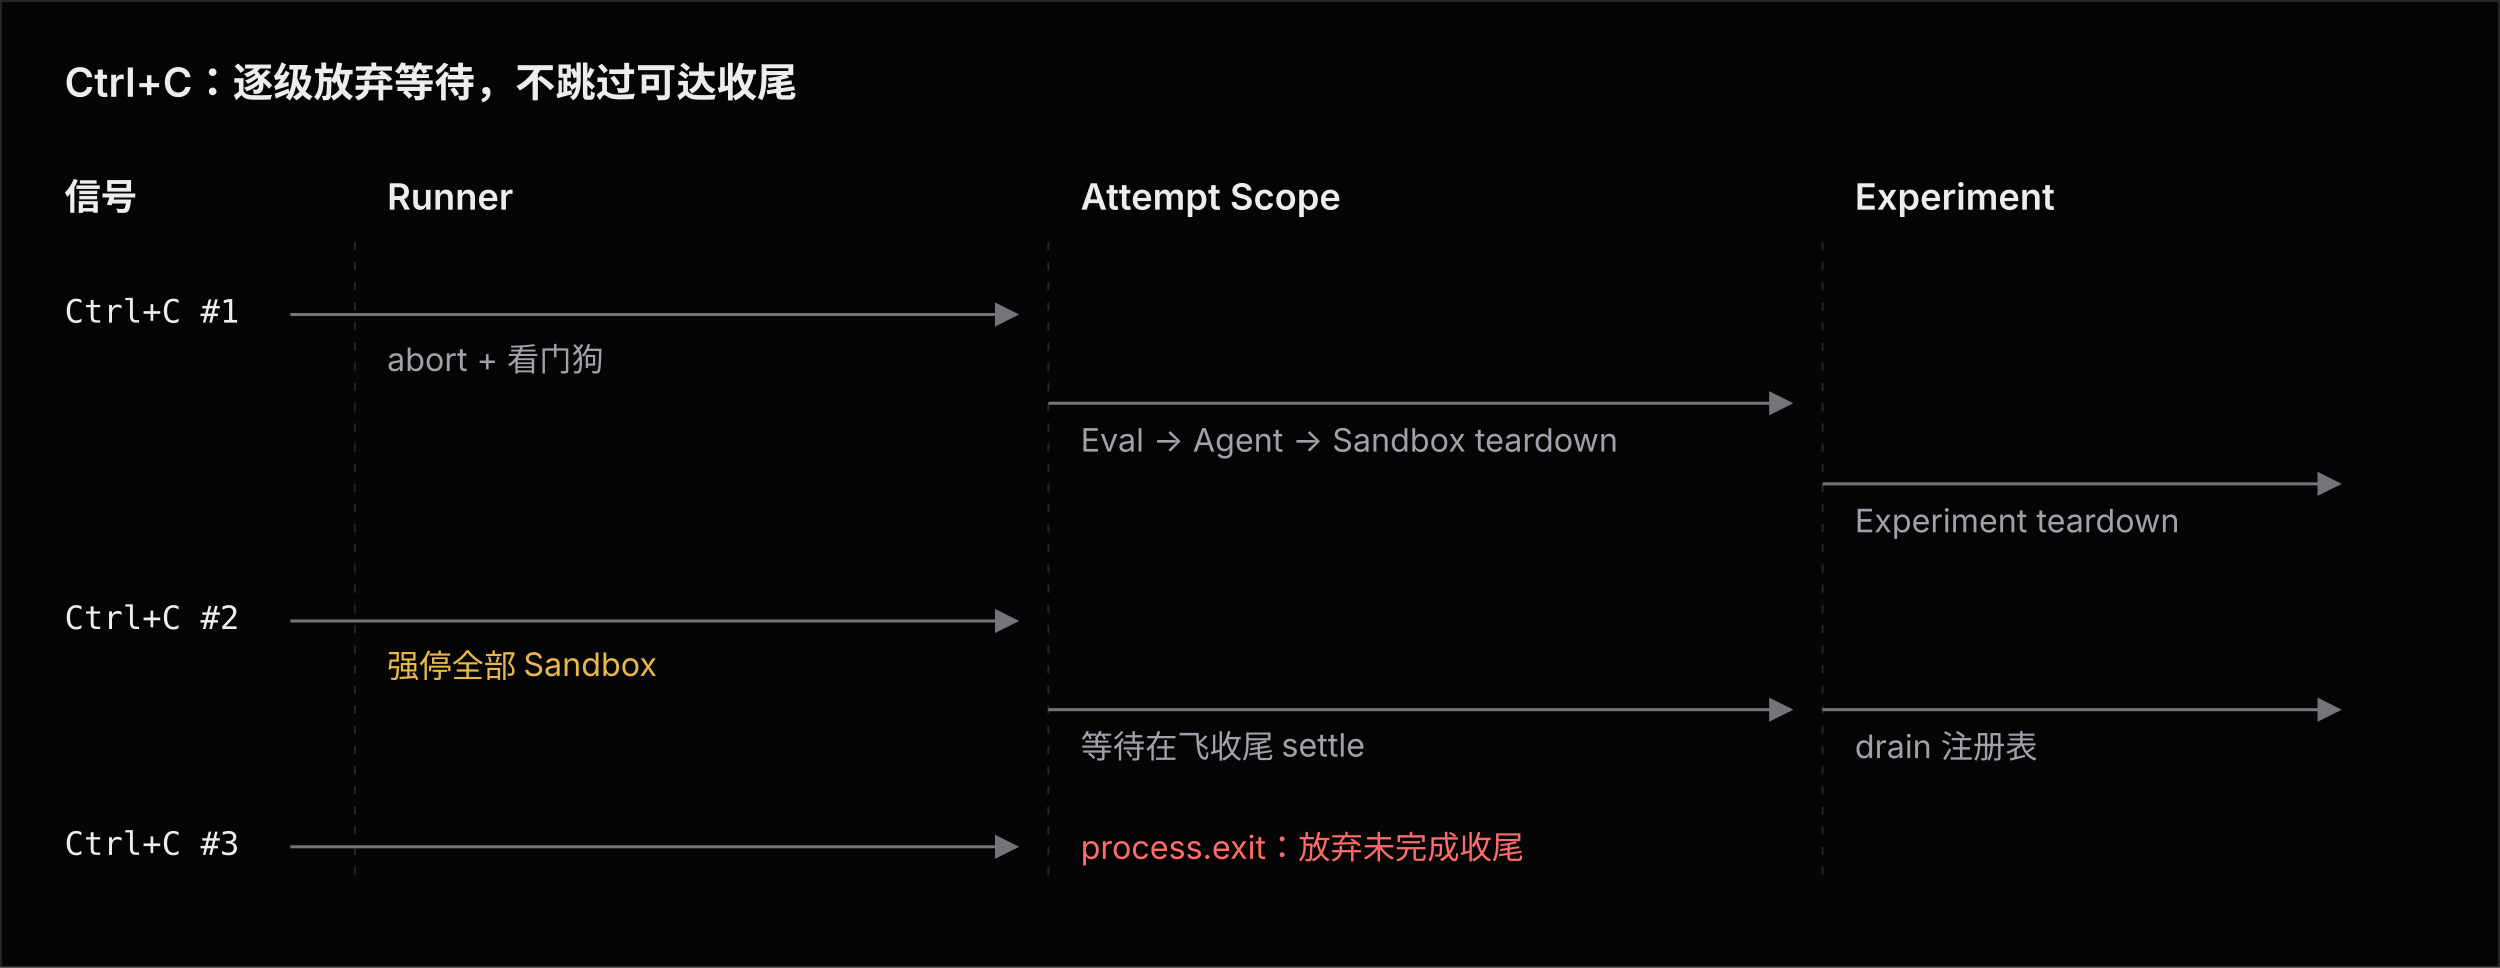
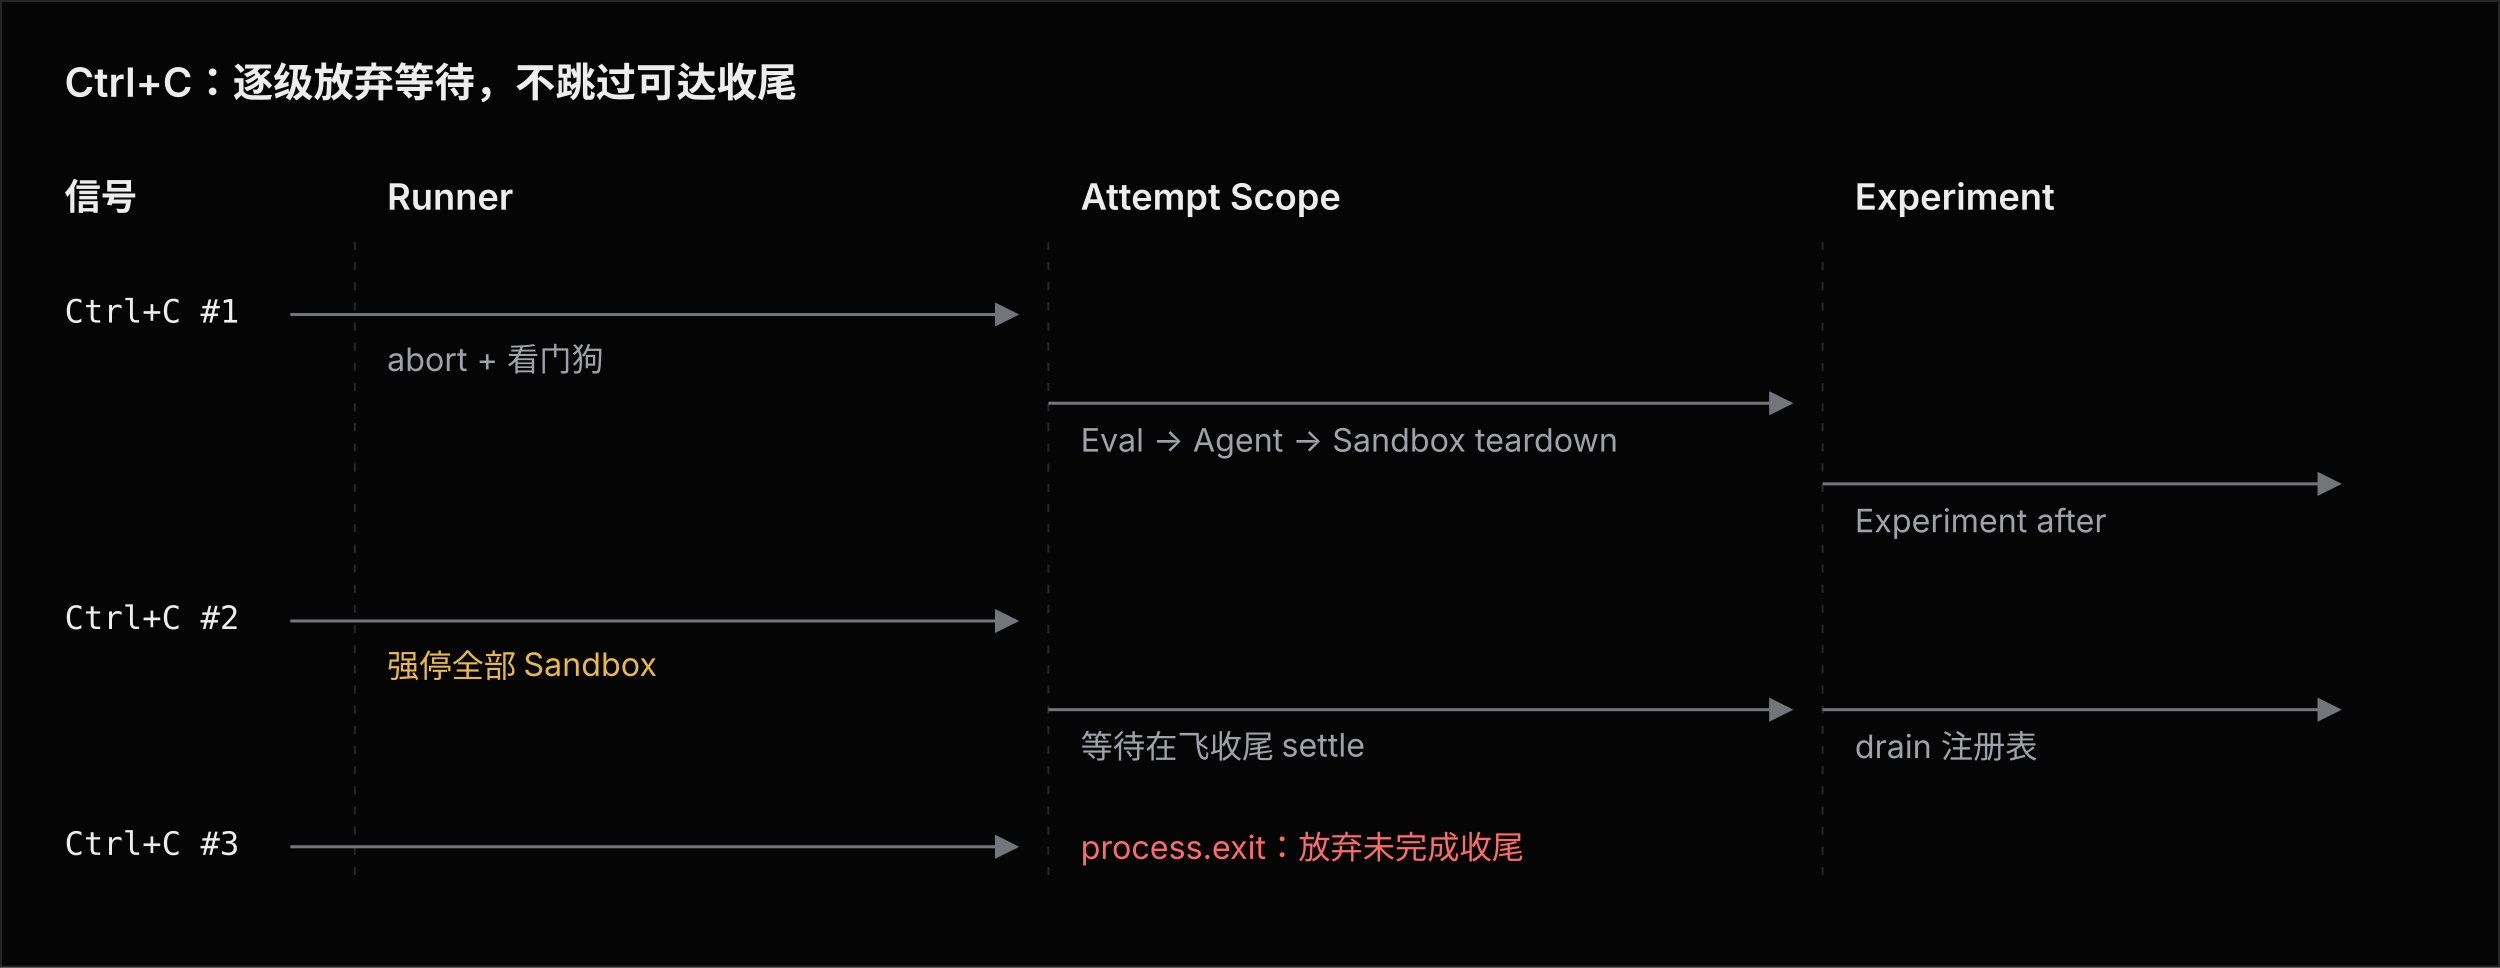
<svg xmlns="http://www.w3.org/2000/svg" viewBox="0 0 1240 480" role="img" aria-labelledby="figTitle figDesc">
  <defs>
    <marker id="arrow" viewBox="0 0 8 8" refX="7" refY="4" markerWidth="8" markerHeight="8" orient="auto-start-reverse">
      <path d="M0 0 L8 4 L0 8 z" fill="#74747b" />
    </marker>
    <style>
      /* 值来自内建主题 basalt（src/report/theme.ts），改色先改那里 */
      text { fill: #a1a1aa; font-family: ui-sans-serif, -apple-system,
             BlinkMacSystemFont, "SF Pro Text", "Segoe UI", sans-serif; font-size: 16px; }
      .title { fill: #ededed; font-size: 20px; font-weight: 600; }
      .label { fill: #ededed; font-size: 18px; font-weight: 600; }
      .note  { fill: #74747b; font-size: 14px; }
      .num   { fill: #ededed; font-size: 28px; font-weight: 600; font-variant-numeric: tabular-nums; }
      .mono  { fill: #ededed; font-family: ui-monospace, SFMono-Regular, Menlo, Consolas, monospace; }

      .canvas { fill: #050505; stroke: #262626; stroke-width: 1; }
      .box    { fill: #0b0b0b; stroke: #262626; stroke-width: 1; }
      .box-2  { fill: #111111; stroke: #262626; stroke-width: 1; }

      .rule        { stroke: #262626; stroke-width: 1; fill: none; }
      .rule-strong { stroke: #343434; stroke-width: 1; fill: none; }
      .dash        { stroke: #262626; stroke-width: 1; stroke-dasharray: 4 6; fill: none; }
      .arrow       { stroke: #74747b; stroke-width: 1.5; fill: none; marker-end: url(#arrow); }

      .good { fill: #3ddc97; } .bad { fill: #ff6b6b; } .warn { fill: #e8b84a; }
      .good-s { stroke: #3ddc97; } .bad-s { stroke: #ff6b6b; } .warn-s { stroke: #e8b84a; }

      .c0 { fill: #3987e5; } .c1 { fill: #199e70; } .c2 { fill: #c98500; }
      .c3 { fill: #008300; } .c4 { fill: #e66767; } .c5 { fill: #d95926; }
      .c0-s { stroke: #3987e5; } .c1-s { stroke: #199e70; } .c2-s { stroke: #c98500; }
      .c3-s { stroke: #008300; } .c4-s { stroke: #e66767; } .c5-s { stroke: #d95926; }
      .soft { fill-opacity: .16; }
      .dim { fill: #74747b; }
    </style>
  </defs>
  <rect x="0.5" y="0.5" width="1239" height="479" class="canvas" />
  <text x="32" y="48" class="title">Ctrl+C：逐级放弃等待，不跳过可达收尾</text>
  <text x="32" y="104" class="label">信号</text>
  <text x="192" y="104" class="label">Runner</text>
  <text x="536" y="104" class="label">Attempt Scope</text>
  <text x="920" y="104" class="label">Experiment</text>
  <path d="M176 120 V440 M520 120 V440 M904 120 V440" class="dash" />
  <text x="32" y="160" class="mono">Ctrl+C #1</text>
  <path d="M144 156 H504" class="arrow" />
  <text x="192" y="184">abort + 看门狗</text>
  <path d="M520 200 H888" class="arrow" />
  <text x="536" y="224">Eval → Agent → Sandbox teardown</text>
  <path d="M904 240 H1160" class="arrow" />
-   <text x="920" y="264">Experiment teardown</text>
+   <text x="920" y="264">Experiment after</text>
  <text x="32" y="312" class="mono">Ctrl+C #2</text>
  <path d="M144 308 H504" class="arrow" />
  <text x="192" y="336" class="warn">强停全部 Sandbox</text>
  <path d="M520 352 H888" class="arrow" />
  <text x="536" y="376">等待在飞收尾 settle</text>
  <path d="M904 352 H1160" class="arrow" />
  <text x="920" y="376">drain 注册表</text>
  <text x="32" y="424" class="mono">Ctrl+C #3</text>
  <path d="M144 420 H504" class="arrow" />
  <text x="536" y="426" class="bad">process.exit：放弃未完成收尾</text>
</svg>
